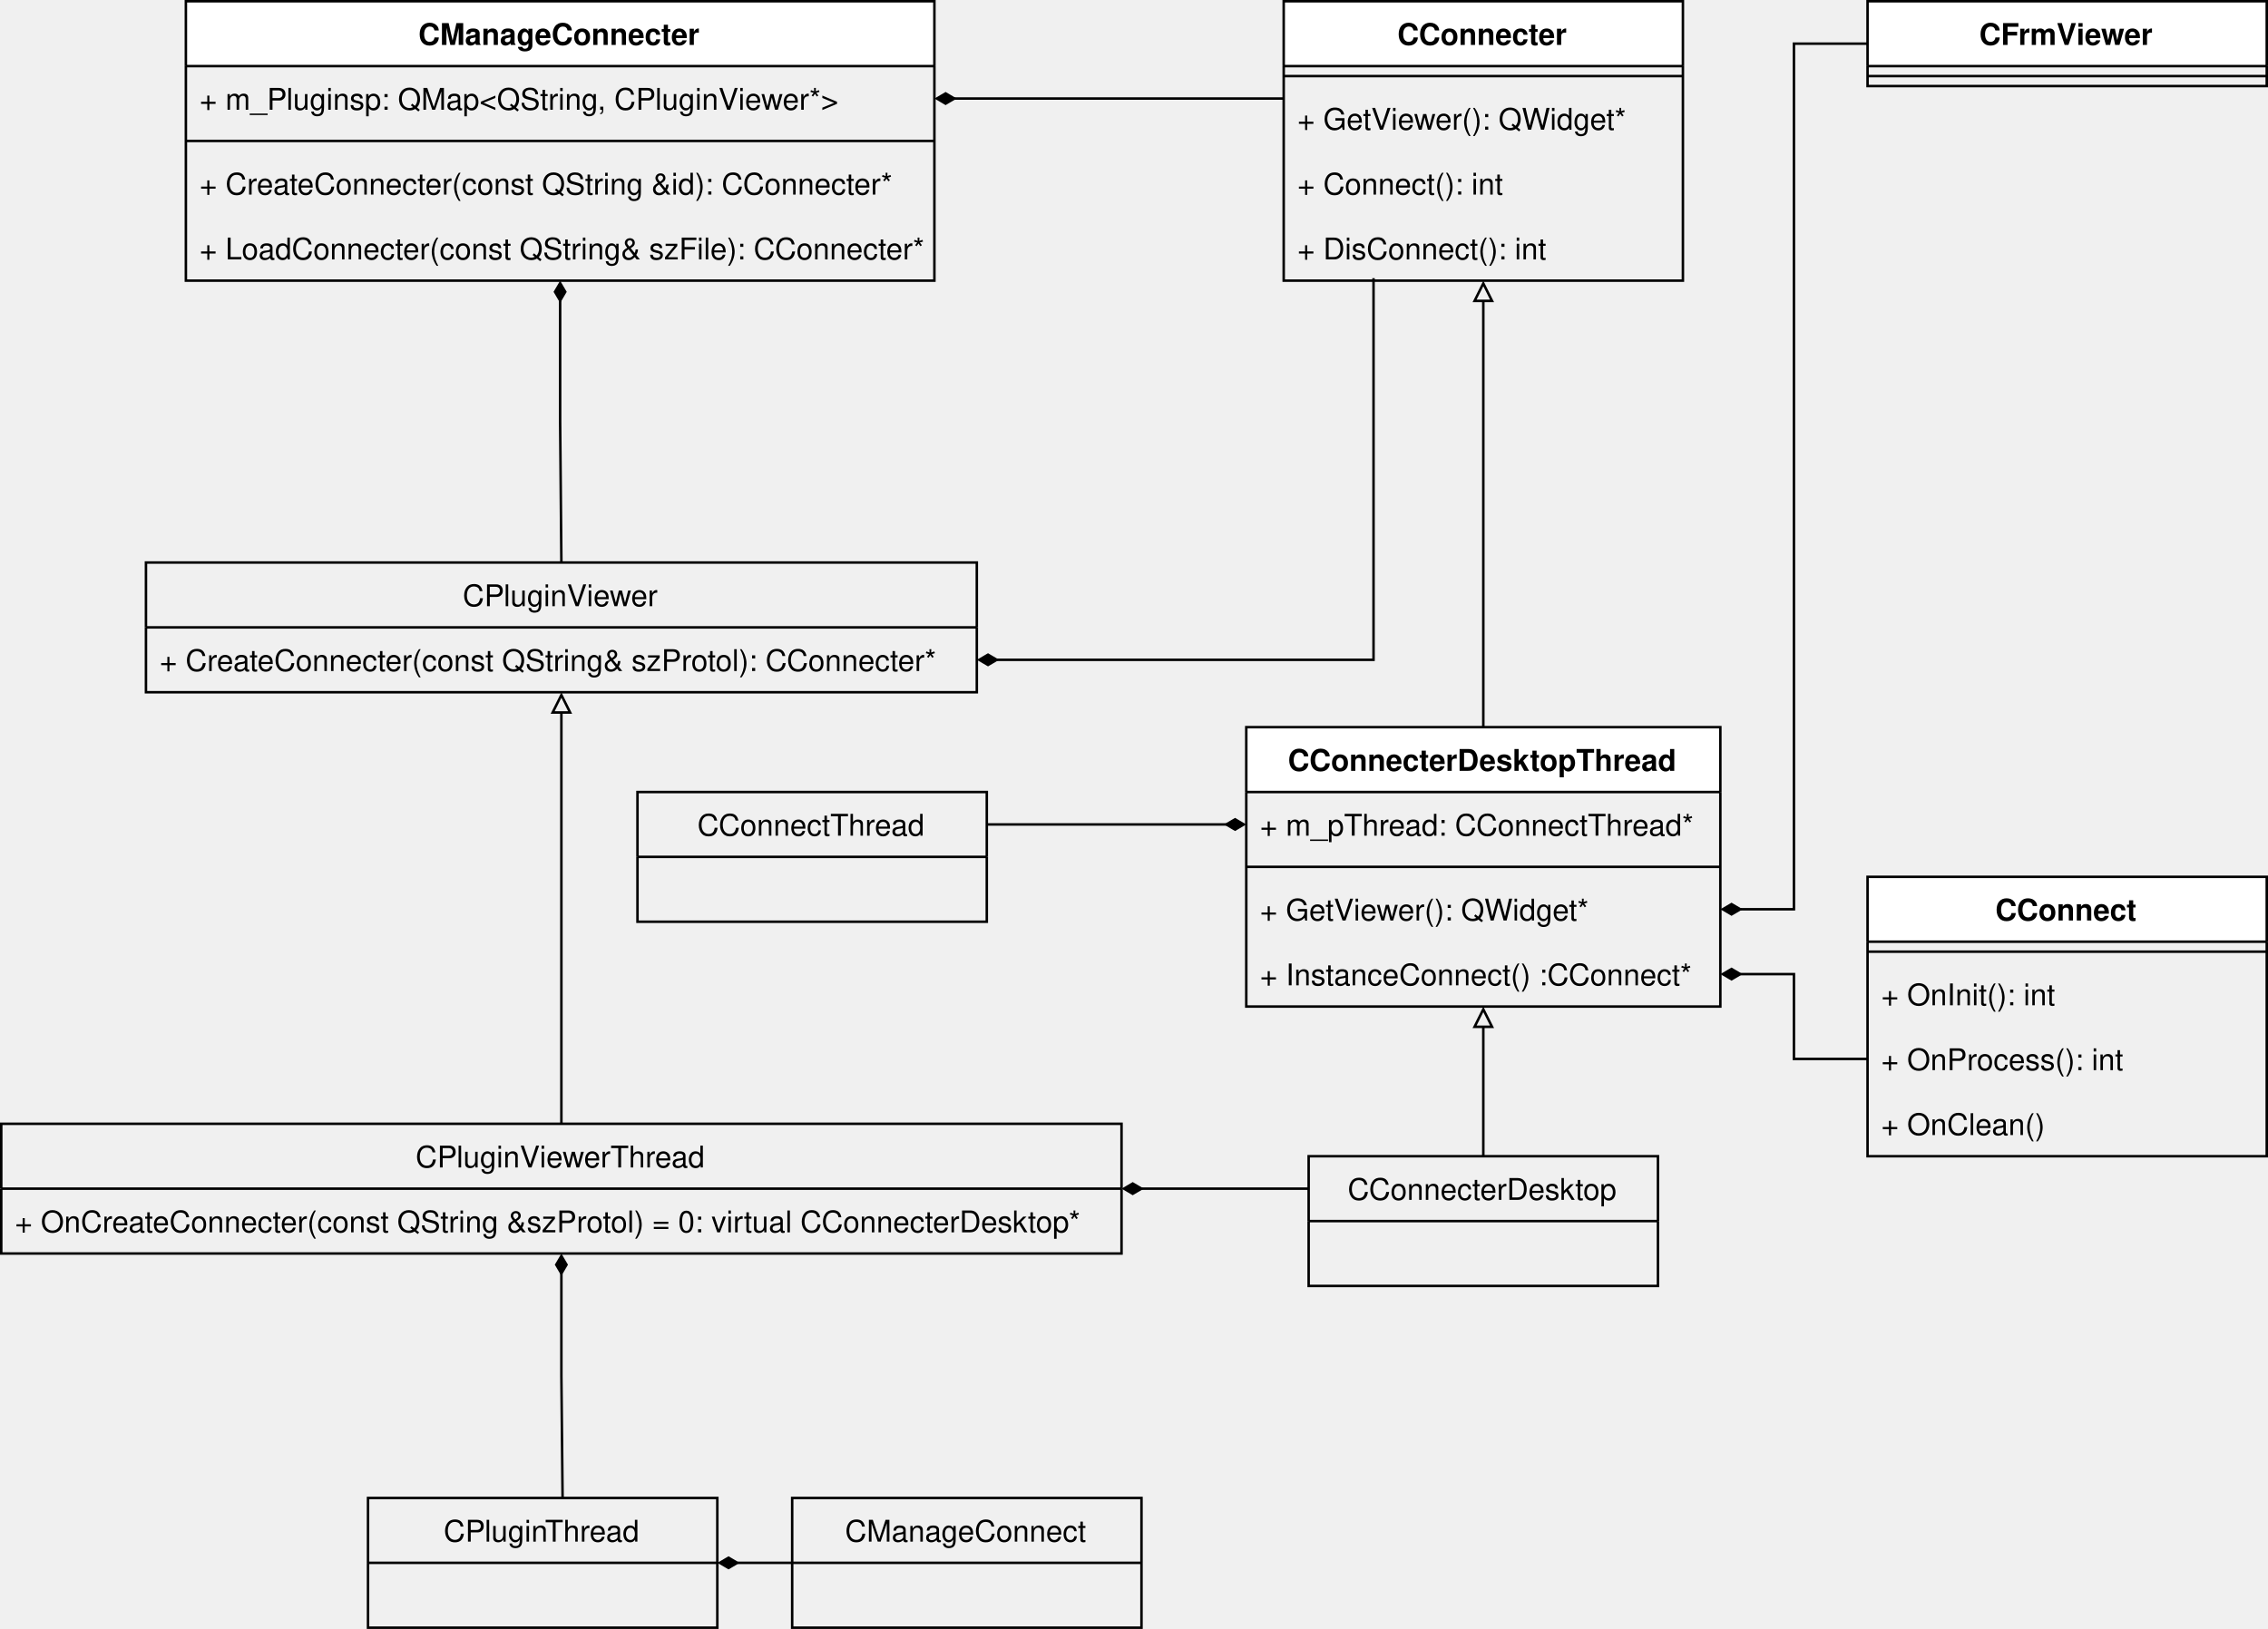
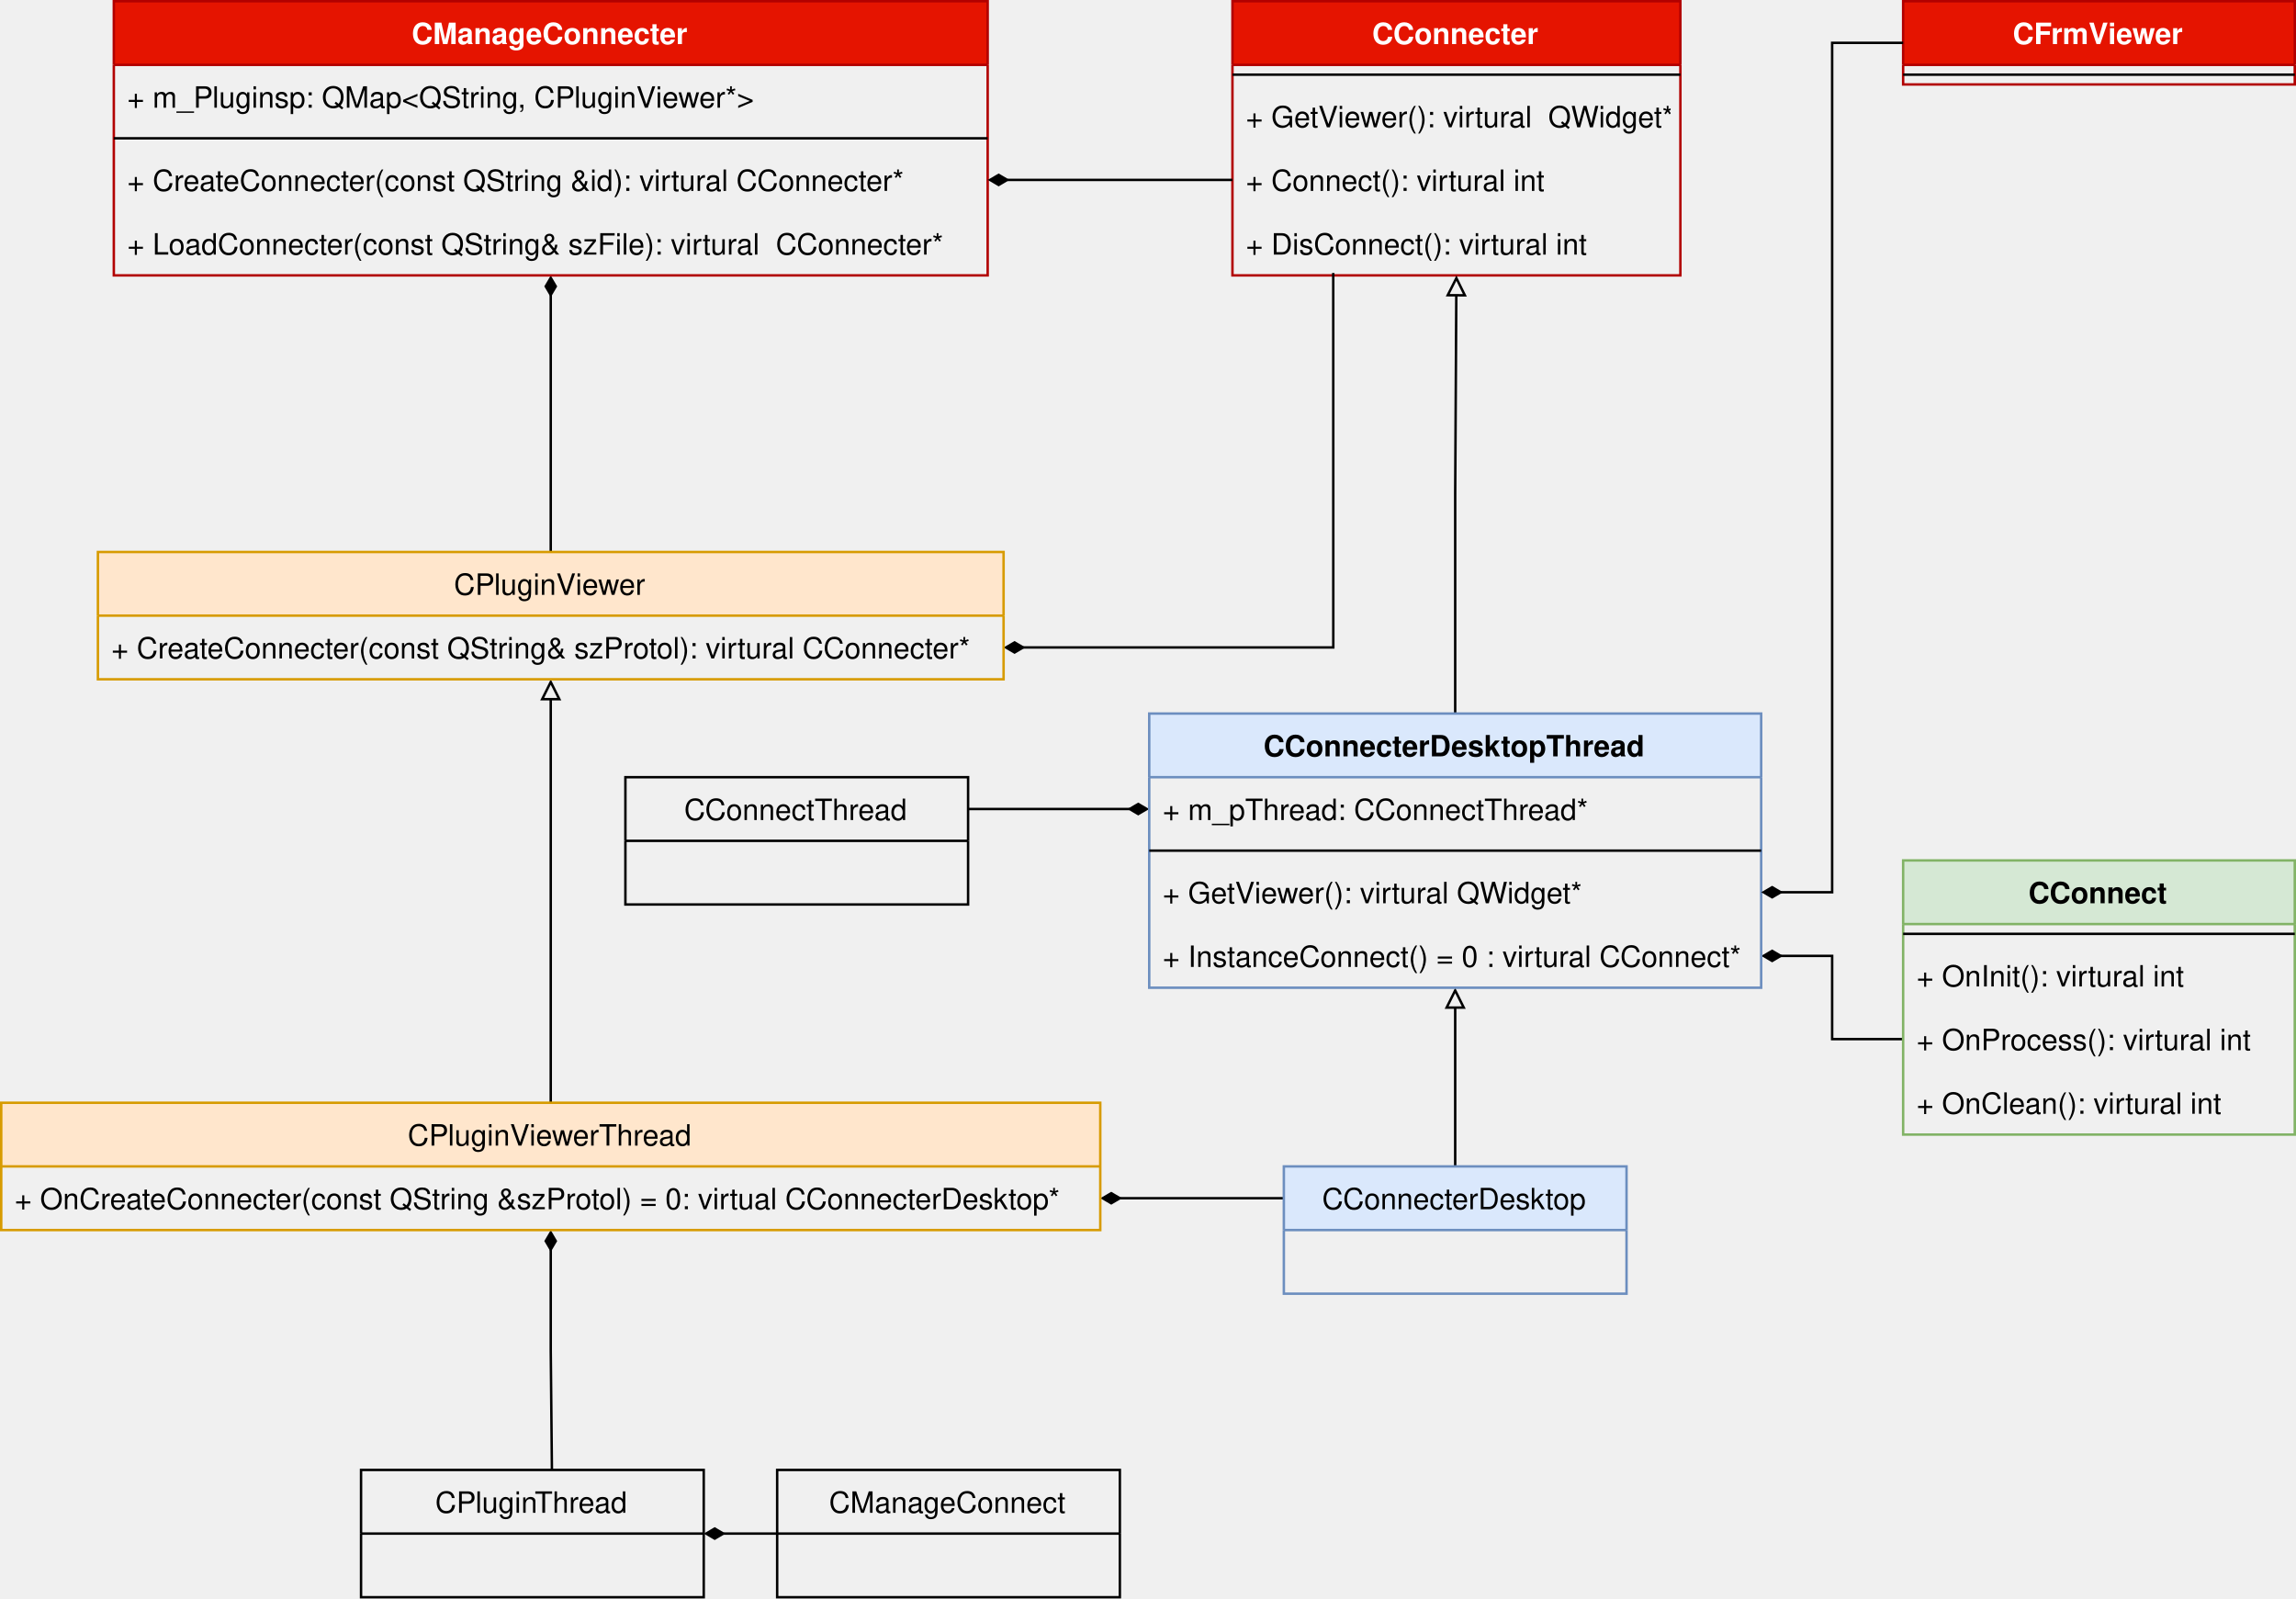
- <svg xmlns="http://www.w3.org/2000/svg" style="background-color: rgb(255, 255, 255);" version="1.1" width="909px" height="653px" viewBox="-0.5 -0.5 909 653" content="&lt;mxfile host=&quot;app.diagrams.net&quot; modified=&quot;2022-01-01T07:28:54.300Z&quot; agent=&quot;5.0 (Windows)&quot; etag=&quot;XxsjDGiBPZWStFEDuYcp&quot; version=&quot;16.1.2&quot; type=&quot;device&quot;&gt;&lt;diagram id=&quot;C5RBs43oDa-KdzZeNtuy&quot; name=&quot;Page-1&quot;&gt;7Vxdc9o4FP01zHQ7Q8ffwGOAJE1LukmTTdqnjIoFqBEWtUUC+fUrYQnbWDYQbJO27mSm6Fq2bJ2jq6N7ZTfM3nRx7oPZ5JK4EDcMzV00zH7DYP+sDvuPW5ahpdUWhrGP3NCkR4Yb9AKFURPWOXJhkKhICcEUzZLGIfE8OKQJG/B98pysNiI42eoMjGHKcDMEOG29Ry6dhNa20YrsHyEaT2TLuiOebwpkZfEkwQS45DlmMk8bZs8nhIa/posexLzzZL/cXyzv8eDROf90HfwC/3U/3365a4YXO9vnlPUj+NCjr7702f3Ll+HF0HN+keX8bux0gvmo2WqLZ6NL2WHQZf0nisSnEzImHsCnkbXrk7nnQn5ZjZWiOgNCZsyoM+NPSOlSkAHMKWGmCZ1icZQ9hr/8Js5fFb7zwgdbFvuL+MH+UpQCCnx6wknBDC4CU+K5txPkyUNnCEdNuLKiRzwYWsTx1YUXiH6Tddnv2A2wUtQ+L8jmd4RBwBWQuT+EOX0v6vH+jlFVgHcOyRSyZ2cVfIgBRU9JPgMxLMbreutTrwhi92doYgibguli/BpmJ3kF1nFjSMVJEX/Yj9hdRKYVq9QMe/g4+dkbnN6Dz6c/Zw9TZxzcdZvWcQiWj/4eRCoYdOFLwk7P6TataHIkcM0BMe+unwCei5Z6l8BjrrMXem3op1AOntEUg1Xfj4hHJeC8SwFGY9bV/SHrUnam2X2CPkXMZZ+IA5TD3B1OEHYHYEnmvKMYLsNHWepOiI9e2GWBhGkFm+CD4SRq3PAzBfA+DFidK4mmvmG6BItExQEIqDAMCcZgFqAf68eYMgyR1yWUkumrPAR/bLjIhVccbVqamRzFmoDkOZrTTGmbJOYzY6vD+MoQBN6YPdi6QV1eS7TXTjen24rmWNcnWgOYIewBCrt8SAcHOpg8NxrjZsPo8vn74QrPGUAB49IJK19fglnDcDCnz/UN9ZE3bhisSa0X1rtD8Bn671mVMV1DGSM0g4quiOaTR8Z7TPzIu4yYv9gwSZJjOKKZFA9mYMjuY7Cq07ciy1fRpdxE2LkjvHJVE+S60Ft5SAooCLnIiTfj7nvV53aX/TFkenw2s/v8Ee2uHpXZH6/uUzZ02bMAtGIqZER/hgFVcjjXJWzn8DJJjW2M3aRQYU7MUBBlA2OMVtiFGEu5qL8K4CmDajWZCURvV1NXU0+hbqZRNxUIY/AD4isSIIoIv74f1t1A/ljg2sZu4LZLwtbMcAI9HzLns56l3g15v3BnIB0Au0cHTPlYRO4/oaPorau/r51AwTxxdpy2SnMCTgZRBgS4OTQRHOFkeGHiENZUKZ0q7WPPF2Z6wujVercSvbu5ZlWoXd3ZV+0eRgarVg+7DvX1wDlEGyrxLU0+2BnTwjmk4brgnfD41wxXtnKv3X3hHJAjbBsHivD3ypBLljQQPl8yQMbJavALBF+hC6sFv5UBfh8FNf7l468Qe6Xhr7xlu719fq80MxIlQ77Hj2VkRmIB7x+YcPm3EfHeT6ltDWPbwlnH49i5VCg7y6HrScloyfxj8WkO9bryt0qkFZgfeQOJNLu1Ixkdq2gyHjTn6Md1MXqSM8YRsq/aEUljp0mjRKldjQNrOskMj22W5sC+3Y+s08GX04uX3rXWuXI/2TejpmW+pflO24eLcsaLs3AXL6cEtuRJUtn3YUr+WMldOx3aiOJcfRg8Mj16O/EhcBtcfpmLk4YiPVbHvwqMf0nxKcVMR0/L406l8S87K0IyfZDkSETEQ1sdJtmyUlqPvYNCZSoqlLdSUsVJ6khoQfAqEqlKeAuIhCrVjtzsWEdCj8cBVTCs2iGeFQ27YD0BvCGMQmKML+aJdPo1FwrngiowVi0XOml1eOZPQ19Qq8BSVWBLT8jAndOgMpVS/O4J1Wa7eu7PHzi/TRbUSe+ikp69HuhVDnTbVqz3qt3v4KjWe/VIzx83v89Iz8p1/+tdeKhOdZaJfZX7HHKzIArwr3wyhEFQ418i/kff6mCoRFyIfw9D4PFVXQ16saAffX+DfKu12vROkSnD16a6K81P58bUtuan5ZKh9FdC28nNErZW7Tuh9h/DxQ+Gkcxbfug4xjZG8tIV9BHrRr4+eis01dMszdsqVzZJW5Vt6FHnZI+8oWe/fPheG3qy8uVKXAskmMINqrveOJBQB8kjxbvO8RdEU6zIiIRoB4c4FMLqj4p6NC29kxzihp1SSaZpplWSTJIVvyMrQxlvfY0w/n4YW0RRglVviGXvnvh7BXbuGDzo5WIVc0pbVKW3Dyd3QtRuozC3sbk7xpZbf+OLK0uxuCrCbaj3zh1lcRXXCnZrP7WgUKAF6uMChUSOQNhBSVhWRUpC2br8QMbb2BNe5f7eN0OAynZW5t5mlpb8u6eGlMvflSA5inJj0ejY6WCrJb11JVODmfVlin+9Pb5NEYlKvt+GXUTTQnn5hHw6BzghNMWW3fcNI+1//i6duYVhey0+s4WmklBFCM0cj5a/W7v2KEV5FGvDn8jI/9Gkpn2U2Okb+GBj2ZLC2vVlDbuqd8ZybzMtKWoxUbCYMOUbWOtv4Ckyt9UO/nR8Kvkdxhr9wtBfp2crQJ8Vo88IhwmM6GPM5un/&lt;/diagram&gt;&lt;/mxfile&gt;">
+ <svg xmlns="http://www.w3.org/2000/svg" style="background-color: rgb(255, 255, 255);" version="1.1" width="938px" height="653px" viewBox="-0.5 -0.5 938 653" content="&lt;mxfile host=&quot;app.diagrams.net&quot; modified=&quot;2022-01-01T12:29:42.880Z&quot; agent=&quot;5.0 (Windows)&quot; etag=&quot;8OP1yVvzumN_NjZ09hiP&quot; version=&quot;16.1.2&quot; type=&quot;github&quot;&gt;&lt;diagram id=&quot;C5RBs43oDa-KdzZeNtuy&quot; name=&quot;Page-1&quot;&gt;7VxtU6M6FP41ndm7Mzq8t/1o8WXdra6uXt29X5wIaRulpAupWn/9DZBQKIG2lhfdxXFGcwgEznly8uScAx3VnL6ceGA2OcM2dDqKZL901MOOQn+0Pv0TSBaRpNtjgrGH7EgkLwVX6BUyocSkc2RDP9WRYOwQNEsLLey60CIpGfA8/JzuNsJOetQZGMOM4MoCTlZ6i2wyiaQ9pbuUf4FoPOEjywZ7vingndmT+BNg4+eESD3qqKaHMYn+m76Y0AmUx/Vye7q4dYaPxsnXS/83+Hfw7fr8Zi+62PE2p8SP4EGXvPnSd18mD+bw6BZ8O3qY3U2NsX8z2NPYo5EF1xe0qfpYE3tkgsfYBc7RUjrw8Ny1YXBVibaWfYYYz6hQpsIHSMiCYQHMCaaiCZk67Ch07YPAsrTpYhdGkmPkOOySPgEe4T1sBKbYta8nyOWHWNfgUhtqhmnQx3PPYs95fPt6bp1arvEbL+Y3Y6Pvz0dMgxIdZAxJgdpYv0BXCZQxvZ9APIXEW9AOHnQAQU9pKAKG6HHcb2k1+g8znNiIRXf9BJw5G8k8Ay4FthnNKehlrOw/o6kDQt2PsEu4wQOVAgeNqaoPLapSeqY6eIIeQXRCHbADJDDzwJogxx6CBZ4HiqJ2sR55azDBHnqllwXcTKHZGB4UI9XjKjiTGd6DPu1zwa0pr4jOwEuq4xD4hAks7Dhg5qP7+DGm1IbIHWBC8JR1GlHcmNjBXqgDFeqyJklMAwn5KPwJ79rDjzBxZKBIUnjGdrALFAhfCoHCju5pKjuHeVs6YNR+XvouVWe+a5LyW0o+uth4PygWgDumKooHlPn12Xi97HCyLmWHo0ZMjQYcihUXEDgInIOfgXT8qG9HuZxBeUcZBH767sKZU1P7FJUHtH15BmYdxXACIF5eEQ+5445Ch5TMqN8Ngs/Q+0y7jElsysTUoKYiGeMzP5VEEBPx6eLAEcmdLP4MWPQ+hmGfQ20p+cFUGogwPXfkhE5vgmwbuqGvJYCACNUB8GYYuSTUuT6gv9QyprSvd/TD4BH1gbxs09+gu0eR7dJnAShEKqRT5hn6RIjhQueyHsOLNDTWIXYVQqW5Q0UAlBUbOyi0XWRjTgvkNxl4Sk0VLovMotfhIrgnZ6yuZq2uCizsgHvoXGAfEYSD63tR3xXLN2VcXdnMuL2KbKvmOAHTg9T5xOvdJyvQS+AMuAOgT2qAaTAXkf1P5CiekEfmHnDCg5IZn/y5dQklo8bYcBGrzCUYObAZYmAXgIYhJgDDKyWdcBU4ptI5aLFTLXZ6TS8nanY9MVti/cGINUdHAa2We+qWtHo3WGktTdnUacRTcBcSKrRvZTxFz1lxTiCJNiCf8haTS2roMSTtSlI6KPiUWweKMpYSYdgoj4aw5SQDCXo5qoIWByXjQEBH68VBNwcHh8jPh0KLhmrQICCYlaFBeMt6bz0TqCUqTx/mZ3A+tQhr/koeO+QkMWot4lYczb93cEA5V8L523G6tTF6nXnxZJC+EArlRenZqRc4nIhxDFXupsilxlNf/BLRnbKzyg+MGr1m4ZIESwI76+Gya/IHviDyM/F/4gZoazl+0FhUBMbuhmA0tLLBuNMKJDfrYuQ0ZpR1oNkGFGvwxUEjNQgaPQsaoZV69TiwPUNNOTBdrcyB/bwdaUfD86PTV/NS6l/YX/Wr0Z6mvqf1TtoGi3zFS6JwEy9Xw5ooVLXab8oNFd63MLZ2CP1HykevJx4EdiegX+rLQUeQsWtjbopqA9gbWaLYmmH14P2owtgad1Oc/vTlDKFWRDnk6mJrel70ZXrH4RTurjjWIlkbcVmzt4pn6y5hOCEUqttbiUIubZS1JPMKssFC85YQZRXyIyVb+bQuytrGV6uDgyCuVvNszwusnVJNANeCy+gahU5wPMgDSRmI8HWhxUjpGBFE22rGSD9LOY+9aeQuWmr5MdK56krZojCfawhgxVNA5VeYiMoTW6JRPAV3SueKzFtVOtfI1p3xNaJ1GaLdqA57tiZyDT3lXjWMGl2Drme3o0LsVLcdNUTb0dY3FM+0j+Mb8rL6391TF7WZ3PqQIKrvECGhujJTUU1XBIULD1vQ91s01IYGUZVHVWgQRyfy3lj57poOBG5b7lMPEEQFHvW6hX7GqDXkt8rMmb41119rgr4wRLg2Qa+XnhkTJ1vVXrpaRJf66UuUl2wVKkT/Y7C4ryjpxO1+31DWITJoXUAPUTUGO7D3AlM5i9KiysGqQdqtraJJnKVuuKJpu4KArSqa8goGSsaTwOuJNa2UDaidKJPgTfbkS7sZVOTEWqQ/IogyGkHDEqb07W7/vur30Lv7etoHKHqGRqldAY3iScHya9Zy6PTadz+Tr/HRfRjBTpZ5p17hyy81+XvJeOF83enlcBGIKtuUZWut00Ug9bkYAVwa8TqV+RCFhzk50+V10smNmFaRBxEXGjayEUvyCr27HbMQsNUSufTbSUchmVjLOrTGiqGFt8Pzz++jgL6JYuh6dj5i0KibUtXGSlcLwZ7HVZtcTpLksZE1pQnGurJnNfRs/FfjC0Atq42a97GS7+4WnytZUtZlydKSvK5wV1Yy/bmjZF3a30tdi+fvLtxVCKgyuGuhByyqlm/M4cQF6O/D4VRe9a6tuJuuIMtQK7nVG4nsvjU18H5ZrLbpuzS8sOSdEBJN8C5NREjanW3JXENV0zVGPVH5Yb2TPxscS38DtLV+adaPk8dNWH/PeX5Al/rg9vL3r9f5+fw/98aKXduH8Pylf/13xf+W+FqlYGua/12X8v0+bS6/Lh3l1pbf6FaP/gc=&lt;/diagram&gt;&lt;/mxfile&gt;">
  <defs>
-     <clipPath id="mx-clip-78-31-292-26-0">
-       <rect x="78" y="31" width="292" height="26" />
+     <clipPath id="mx-clip-50-31-349-26-0">
+       <rect x="50" y="31" width="349" height="26" />
    </clipPath>
-     <clipPath id="mx-clip-78-65-292-26-0">
-       <rect x="78" y="65" width="292" height="26" />
+     <clipPath id="mx-clip-50-65-349-26-0">
+       <rect x="50" y="65" width="349" height="26" />
    </clipPath>
-     <clipPath id="mx-clip-78-91-292-26-0">
-       <rect x="78" y="91" width="292" height="26" />
+     <clipPath id="mx-clip-50-91-349-26-0">
+       <rect x="50" y="91" width="349" height="26" />
    </clipPath>
-     <clipPath id="mx-clip-518-39-152-26-0">
-       <rect x="518" y="39" width="152" height="26" />
+     <clipPath id="mx-clip-507-39-175-26-0">
+       <rect x="507" y="39" width="175" height="26" />
    </clipPath>
-     <clipPath id="mx-clip-518-65-152-26-0">
-       <rect x="518" y="65" width="152" height="26" />
+     <clipPath id="mx-clip-507-65-175-26-0">
+       <rect x="507" y="65" width="175" height="26" />
    </clipPath>
-     <clipPath id="mx-clip-518-91-152-26-0">
-       <rect x="518" y="91" width="152" height="26" />
+     <clipPath id="mx-clip-507-91-175-26-0">
+       <rect x="507" y="91" width="175" height="26" />
    </clipPath>
-     <clipPath id="mx-clip-503-322-182-26-0">
-       <rect x="503" y="322" width="182" height="26" />
+     <clipPath id="mx-clip-473-322-242-26-0">
+       <rect x="473" y="322" width="242" height="26" />
    </clipPath>
-     <clipPath id="mx-clip-503-356-182-26-0">
-       <rect x="503" y="356" width="182" height="26" />
+     <clipPath id="mx-clip-473-356-242-26-0">
+       <rect x="473" y="356" width="242" height="26" />
    </clipPath>
-     <clipPath id="mx-clip-503-382-182-26-0">
-       <rect x="503" y="382" width="182" height="26" />
+     <clipPath id="mx-clip-473-382-242-26-0">
+       <rect x="473" y="382" width="242" height="26" />
    </clipPath>
-     <clipPath id="mx-clip-752-390-152-26-0">
-       <rect x="752" y="390" width="152" height="26" />
+     <clipPath id="mx-clip-781-390-152-26-0">
+       <rect x="781" y="390" width="152" height="26" />
    </clipPath>
-     <clipPath id="mx-clip-752-416-152-26-0">
-       <rect x="752" y="416" width="152" height="26" />
+     <clipPath id="mx-clip-781-416-152-26-0">
+       <rect x="781" y="416" width="152" height="26" />
    </clipPath>
-     <clipPath id="mx-clip-752-442-152-26-0">
-       <rect x="752" y="442" width="152" height="26" />
+     <clipPath id="mx-clip-781-442-152-26-0">
+       <rect x="781" y="442" width="152" height="26" />
    </clipPath>
-     <clipPath id="mx-clip-62-256-325-26-0">
-       <rect x="62" y="256" width="325" height="26" />
+     <clipPath id="mx-clip-44-256-362-26-0">
+       <rect x="44" y="256" width="362" height="26" />
    </clipPath>
    <clipPath id="mx-clip-4-481-441-26-0">
      <rect x="4" y="481" width="441" height="26" />
    </clipPath>
  </defs>
  <g>
-     <path d="M 381.99 39 L 514 39" fill="none" stroke="rgb(0, 0, 0)" stroke-miterlimit="10" pointer-events="stroke" />
-     <path d="M 374.99 39 L 378.49 36.94 L 381.99 39 L 378.49 41.06 Z" fill="rgb(0, 0, 0)" stroke="rgb(0, 0, 0)" stroke-miterlimit="10" pointer-events="all" />
-     <path d="M 224 119.99 L 224 168.5 L 224.5 225" fill="none" stroke="rgb(0, 0, 0)" stroke-miterlimit="10" pointer-events="stroke" />
-     <path d="M 224 112.99 L 226.06 116.49 L 224 119.99 L 221.94 116.49 Z" fill="rgb(0, 0, 0)" stroke="rgb(0, 0, 0)" stroke-miterlimit="10" pointer-events="all" />
-     <path d="M 74 26 L 74 0 L 374 0 L 374 26" fill="rgb(255, 255, 255)" stroke="rgb(0, 0, 0)" stroke-miterlimit="10" pointer-events="all" />
-     <path d="M 74 26 L 74 112 L 374 112 L 374 26" fill="none" stroke="rgb(0, 0, 0)" stroke-miterlimit="10" pointer-events="none" />
-     <path d="M 74 26 L 374 26" fill="none" stroke="rgb(0, 0, 0)" stroke-miterlimit="10" pointer-events="none" />
-     <g fill="rgb(0, 0, 0)" font-family="Helvetica" font-weight="bold" pointer-events="none" text-anchor="middle" font-size="12px">
-       <text x="223.5" y="17.5">CManageConnecter</text>
+     <path d="M 224.5 119.99 L 224.5 225" fill="none" stroke="rgb(0, 0, 0)" stroke-miterlimit="10" pointer-events="stroke" />
+     <path d="M 224.5 112.99 L 226.56 116.49 L 224.5 119.99 L 222.44 116.49 Z" fill="rgb(0, 0, 0)" stroke="rgb(0, 0, 0)" stroke-miterlimit="10" pointer-events="all" />
+     <path d="M 46 26 L 46 0 L 403 0 L 403 26" fill="#e51400" stroke="#b20000" stroke-miterlimit="10" pointer-events="all" />
+     <path d="M 46 26 L 46 112 L 403 112 L 403 26" fill="none" stroke="#b20000" stroke-miterlimit="10" pointer-events="none" />
+     <path d="M 46 26 L 403 26" fill="none" stroke="#b20000" stroke-miterlimit="10" pointer-events="none" />
+     <g fill="#ffffff" font-family="Helvetica" font-weight="bold" pointer-events="none" text-anchor="middle" font-size="12px">
+       <text x="224" y="17.5">CManageConnecter</text>
    </g>
-     <g fill="rgb(0, 0, 0)" font-family="Helvetica" pointer-events="none" clip-path="url(#mx-clip-78-31-292-26-0)" font-size="12px">
-       <text x="79.5" y="43.5">+ m_Pluginsp: QMap&lt;QString, CPluginViewer*&gt;</text>
+     <g fill="rgb(0, 0, 0)" font-family="Helvetica" pointer-events="none" clip-path="url(#mx-clip-50-31-349-26-0)" font-size="12px">
+       <text x="51.5" y="43.5">+ m_Pluginsp: QMap&lt;QString, CPluginViewer*&gt;</text>
    </g>
-     <path d="M 74 56 L 374 56" fill="none" stroke="rgb(0, 0, 0)" stroke-miterlimit="10" pointer-events="none" />
-     <g fill="rgb(0, 0, 0)" font-family="Helvetica" pointer-events="none" clip-path="url(#mx-clip-78-65-292-26-0)" font-size="12px">
-       <text x="79.5" y="77.5">+ CreateConnecter(const QString &amp;id): CConnecter*</text>
+     <path d="M 46 56 L 403 56" fill="none" stroke="rgb(0, 0, 0)" stroke-miterlimit="10" pointer-events="none" />
+     <g fill="rgb(0, 0, 0)" font-family="Helvetica" pointer-events="none" clip-path="url(#mx-clip-50-65-349-26-0)" font-size="12px">
+       <text x="51.5" y="77.5">+ CreateConnecter(const QString &amp;id): virtural  CConnecter*</text>
    </g>
-     <g fill="rgb(0, 0, 0)" font-family="Helvetica" pointer-events="none" clip-path="url(#mx-clip-78-91-292-26-0)" font-size="12px">
-       <text x="79.5" y="103.5">+ LoadConnecter(const QString&amp; szFile): CConnecter*</text>
+     <g fill="rgb(0, 0, 0)" font-family="Helvetica" pointer-events="none" clip-path="url(#mx-clip-50-91-349-26-0)" font-size="12px">
+       <text x="51.5" y="103.5">+ LoadConnecter(const QString&amp; szFile): virtural  CConnecter*</text>
    </g>
-     <path d="M 514 26 L 514 0 L 674 0 L 674 26" fill="rgb(255, 255, 255)" stroke="rgb(0, 0, 0)" stroke-miterlimit="10" pointer-events="none" />
-     <path d="M 514 26 L 514 112 L 674 112 L 674 26" fill="none" stroke="rgb(0, 0, 0)" stroke-miterlimit="10" pointer-events="none" />
-     <path d="M 514 26 L 674 26" fill="none" stroke="rgb(0, 0, 0)" stroke-miterlimit="10" pointer-events="none" />
-     <g fill="rgb(0, 0, 0)" font-family="Helvetica" font-weight="bold" pointer-events="none" text-anchor="middle" font-size="12px">
-       <text x="593.5" y="17.5">CConnecter</text>
+     <path d="M 503 26 L 503 0 L 686 0 L 686 26" fill="#e51400" stroke="#b20000" stroke-miterlimit="10" pointer-events="none" />
+     <path d="M 503 26 L 503 112 L 686 112 L 686 26" fill="none" stroke="#b20000" stroke-miterlimit="10" pointer-events="none" />
+     <path d="M 503 26 L 686 26" fill="none" stroke="#b20000" stroke-miterlimit="10" pointer-events="none" />
+     <g fill="#ffffff" font-family="Helvetica" font-weight="bold" pointer-events="none" text-anchor="middle" font-size="12px">
+       <text x="594" y="17.5">CConnecter</text>
    </g>
-     <path d="M 514 30 L 674 30" fill="none" stroke="rgb(0, 0, 0)" stroke-miterlimit="10" pointer-events="none" />
-     <g fill="rgb(0, 0, 0)" font-family="Helvetica" pointer-events="none" clip-path="url(#mx-clip-518-39-152-26-0)" font-size="12px">
-       <text x="519.5" y="51.5">+ GetViewer(): QWidget*</text>
+     <path d="M 503 30 L 686 30" fill="none" stroke="rgb(0, 0, 0)" stroke-miterlimit="10" pointer-events="none" />
+     <g fill="rgb(0, 0, 0)" font-family="Helvetica" pointer-events="none" clip-path="url(#mx-clip-507-39-175-26-0)" font-size="12px">
+       <text x="508.5" y="51.5">+ GetViewer(): virtural  QWidget*</text>
    </g>
-     <g fill="rgb(0, 0, 0)" font-family="Helvetica" pointer-events="none" clip-path="url(#mx-clip-518-65-152-26-0)" font-size="12px">
-       <text x="519.5" y="77.5">+ Connect(): int</text>
+     <g fill="rgb(0, 0, 0)" font-family="Helvetica" pointer-events="none" clip-path="url(#mx-clip-507-65-175-26-0)" font-size="12px">
+       <text x="508.5" y="77.5">+ Connect(): virtural int</text>
    </g>
-     <g fill="rgb(0, 0, 0)" font-family="Helvetica" pointer-events="none" clip-path="url(#mx-clip-518-91-152-26-0)" font-size="12px">
-       <text x="519.5" y="103.5">+ DisConnect(): int</text>
+     <g fill="rgb(0, 0, 0)" font-family="Helvetica" pointer-events="none" clip-path="url(#mx-clip-507-91-175-26-0)" font-size="12px">
+       <text x="508.5" y="103.5">+ DisConnect(): virtural  int</text>
    </g>
-     <path d="M 594 291 L 594 120.12" fill="none" stroke="rgb(0, 0, 0)" stroke-miterlimit="10" pointer-events="none" />
-     <path d="M 594 113.12 L 597.5 120.12 L 590.5 120.12 Z" fill="none" stroke="rgb(0, 0, 0)" stroke-miterlimit="10" pointer-events="none" />
-     <path d="M 696.99 390 L 718.5 390 L 718.5 424 L 748 424" fill="none" stroke="rgb(0, 0, 0)" stroke-miterlimit="10" pointer-events="none" />
-     <path d="M 689.99 390 L 693.49 387.94 L 696.99 390 L 693.49 392.06 Z" fill="rgb(0, 0, 0)" stroke="rgb(0, 0, 0)" stroke-miterlimit="10" pointer-events="none" />
-     <path d="M 491.01 330 L 395 330" fill="none" stroke="rgb(0, 0, 0)" stroke-miterlimit="10" pointer-events="none" />
-     <path d="M 498.01 330 L 494.51 332.06 L 491.01 330 L 494.51 327.94 Z" fill="rgb(0, 0, 0)" stroke="rgb(0, 0, 0)" stroke-miterlimit="10" pointer-events="none" />
-     <path d="M 594 411.12 L 594 463" fill="none" stroke="rgb(0, 0, 0)" stroke-miterlimit="10" pointer-events="none" />
+     <path d="M 594 291 L 594 201.5 L 594.45 120.12" fill="none" stroke="rgb(0, 0, 0)" stroke-miterlimit="10" pointer-events="none" />
+     <path d="M 594.49 113.12 L 597.95 120.14 L 590.95 120.1 Z" fill="none" stroke="rgb(0, 0, 0)" stroke-miterlimit="10" pointer-events="none" />
+     <path d="M 726.99 390 L 748 390 L 748 424 L 777 424" fill="none" stroke="rgb(0, 0, 0)" stroke-miterlimit="10" pointer-events="none" />
+     <path d="M 719.99 390 L 723.49 387.94 L 726.99 390 L 723.49 392.06 Z" fill="rgb(0, 0, 0)" stroke="rgb(0, 0, 0)" stroke-miterlimit="10" pointer-events="none" />
+     <path d="M 461.01 330 L 395 330" fill="none" stroke="rgb(0, 0, 0)" stroke-miterlimit="10" pointer-events="none" />
+     <path d="M 468.01 330 L 464.51 332.06 L 461.01 330 L 464.51 327.94 Z" fill="rgb(0, 0, 0)" stroke="rgb(0, 0, 0)" stroke-miterlimit="10" pointer-events="none" />
+     <path d="M 594 411.12 L 594 476" fill="none" stroke="rgb(0, 0, 0)" stroke-miterlimit="10" pointer-events="none" />
    <path d="M 594 404.12 L 597.5 411.12 L 590.5 411.12 Z" fill="none" stroke="rgb(0, 0, 0)" stroke-miterlimit="10" pointer-events="none" />
-     <path d="M 499 317 L 499 291 L 689 291 L 689 317" fill="rgb(255, 255, 255)" stroke="rgb(0, 0, 0)" stroke-miterlimit="10" pointer-events="none" />
-     <path d="M 499 317 L 499 403 L 689 403 L 689 317" fill="none" stroke="rgb(0, 0, 0)" stroke-miterlimit="10" pointer-events="none" />
-     <path d="M 499 317 L 689 317" fill="none" stroke="rgb(0, 0, 0)" stroke-miterlimit="10" pointer-events="none" />
+     <path d="M 469 317 L 469 291 L 719 291 L 719 317" fill="#dae8fc" stroke="#6c8ebf" stroke-miterlimit="10" pointer-events="none" />
+     <path d="M 469 317 L 469 403 L 719 403 L 719 317" fill="none" stroke="#6c8ebf" stroke-miterlimit="10" pointer-events="none" />
+     <path d="M 469 317 L 719 317" fill="none" stroke="#6c8ebf" stroke-miterlimit="10" pointer-events="none" />
    <g fill="rgb(0, 0, 0)" font-family="Helvetica" font-weight="bold" pointer-events="none" text-anchor="middle" font-size="12px">
      <text x="593.5" y="308.5">CConnecterDesktopThread</text>
    </g>
-     <g fill="rgb(0, 0, 0)" font-family="Helvetica" pointer-events="none" clip-path="url(#mx-clip-503-322-182-26-0)" font-size="12px">
-       <text x="504.5" y="334.5">+ m_pThread: CConnectThread*</text>
+     <g fill="rgb(0, 0, 0)" font-family="Helvetica" pointer-events="none" clip-path="url(#mx-clip-473-322-242-26-0)" font-size="12px">
+       <text x="474.5" y="334.5">+ m_pThread: CConnectThread*</text>
    </g>
-     <path d="M 499 347 L 689 347" fill="none" stroke="rgb(0, 0, 0)" stroke-miterlimit="10" pointer-events="none" />
-     <g fill="rgb(0, 0, 0)" font-family="Helvetica" pointer-events="none" clip-path="url(#mx-clip-503-356-182-26-0)" font-size="12px">
-       <text x="504.5" y="368.5">+ GetViewer(): QWidget*</text>
+     <path d="M 469 347 L 719 347" fill="none" stroke="rgb(0, 0, 0)" stroke-miterlimit="10" pointer-events="none" />
+     <g fill="rgb(0, 0, 0)" font-family="Helvetica" pointer-events="none" clip-path="url(#mx-clip-473-356-242-26-0)" font-size="12px">
+       <text x="474.5" y="368.5">+ GetViewer(): virtural QWidget*</text>
    </g>
-     <g fill="rgb(0, 0, 0)" font-family="Helvetica" pointer-events="none" clip-path="url(#mx-clip-503-382-182-26-0)" font-size="12px">
-       <text x="504.5" y="394.5">+ InstanceConnect() :CConnect*</text>
+     <g fill="rgb(0, 0, 0)" font-family="Helvetica" pointer-events="none" clip-path="url(#mx-clip-473-382-242-26-0)" font-size="12px">
+       <text x="474.5" y="394.5">+ InstanceConnect() = 0 : virtural CConnect*</text>
    </g>
-     <path d="M 748 26 L 748 0 L 908 0 L 908 26" fill="rgb(255, 255, 255)" stroke="rgb(0, 0, 0)" stroke-miterlimit="10" pointer-events="none" />
-     <path d="M 748 26 L 748 34 L 908 34 L 908 26" fill="none" stroke="rgb(0, 0, 0)" stroke-miterlimit="10" pointer-events="none" />
-     <path d="M 748 26 L 908 26" fill="none" stroke="rgb(0, 0, 0)" stroke-miterlimit="10" pointer-events="none" />
+     <path d="M 777 26 L 777 0 L 937 0 L 937 26" fill="#e51400" stroke="#b20000" stroke-miterlimit="10" pointer-events="none" />
+     <path d="M 777 26 L 777 34 L 937 34 L 937 26" fill="none" stroke="#b20000" stroke-miterlimit="10" pointer-events="none" />
+     <path d="M 777 26 L 937 26" fill="none" stroke="#b20000" stroke-miterlimit="10" pointer-events="none" />
+     <g fill="#ffffff" font-family="Helvetica" font-weight="bold" pointer-events="none" text-anchor="middle" font-size="12px">
+       <text x="856.5" y="17.5">CFrmViewer</text>
+     </g>
+     <path d="M 777 30 L 937 30" fill="none" stroke="rgb(0, 0, 0)" stroke-miterlimit="10" pointer-events="none" />
+     <path d="M 777 377 L 777 351 L 937 351 L 937 377" fill="#d5e8d4" stroke="#82b366" stroke-miterlimit="10" pointer-events="none" />
+     <path d="M 777 377 L 777 463 L 937 463 L 937 377" fill="none" stroke="#82b366" stroke-miterlimit="10" pointer-events="none" />
+     <path d="M 777 377 L 937 377" fill="none" stroke="#82b366" stroke-miterlimit="10" pointer-events="none" />
    <g fill="rgb(0, 0, 0)" font-family="Helvetica" font-weight="bold" pointer-events="none" text-anchor="middle" font-size="12px">
-       <text x="827.5" y="17.5">CFrmViewer</text>
+       <text x="856.5" y="368.5">CConnect</text>
    </g>
-     <path d="M 748 30 L 908 30" fill="none" stroke="rgb(0, 0, 0)" stroke-miterlimit="10" pointer-events="none" />
-     <path d="M 748 377 L 748 351 L 908 351 L 908 377" fill="rgb(255, 255, 255)" stroke="rgb(0, 0, 0)" stroke-miterlimit="10" pointer-events="none" />
-     <path d="M 748 377 L 748 463 L 908 463 L 908 377" fill="none" stroke="rgb(0, 0, 0)" stroke-miterlimit="10" pointer-events="none" />
-     <path d="M 748 377 L 908 377" fill="none" stroke="rgb(0, 0, 0)" stroke-miterlimit="10" pointer-events="none" />
-     <g fill="rgb(0, 0, 0)" font-family="Helvetica" font-weight="bold" pointer-events="none" text-anchor="middle" font-size="12px">
-       <text x="827.5" y="368.5">CConnect</text>
+     <path d="M 777 381 L 937 381" fill="none" stroke="rgb(0, 0, 0)" stroke-miterlimit="10" pointer-events="none" />
+     <g fill="rgb(0, 0, 0)" font-family="Helvetica" pointer-events="none" clip-path="url(#mx-clip-781-390-152-26-0)" font-size="12px">
+       <text x="782.5" y="402.5">+ OnInit(): virtural  int</text>
    </g>
-     <path d="M 748 381 L 908 381" fill="none" stroke="rgb(0, 0, 0)" stroke-miterlimit="10" pointer-events="none" />
-     <g fill="rgb(0, 0, 0)" font-family="Helvetica" pointer-events="none" clip-path="url(#mx-clip-752-390-152-26-0)" font-size="12px">
-       <text x="753.5" y="402.5">+ OnInit(): int</text>
+     <g fill="rgb(0, 0, 0)" font-family="Helvetica" pointer-events="none" clip-path="url(#mx-clip-781-416-152-26-0)" font-size="12px">
+       <text x="782.5" y="428.5">+ OnProcess(): virtural  int</text>
    </g>
-     <g fill="rgb(0, 0, 0)" font-family="Helvetica" pointer-events="none" clip-path="url(#mx-clip-752-416-152-26-0)" font-size="12px">
-       <text x="753.5" y="428.5">+ OnProcess(): int</text>
+     <g fill="rgb(0, 0, 0)" font-family="Helvetica" pointer-events="none" clip-path="url(#mx-clip-781-442-152-26-0)" font-size="12px">
+       <text x="782.5" y="454.5">+ OnClean(): virtural int</text>
    </g>
-     <g fill="rgb(0, 0, 0)" font-family="Helvetica" pointer-events="none" clip-path="url(#mx-clip-752-442-152-26-0)" font-size="12px">
-       <text x="753.5" y="454.5">+ OnClean()</text>
-     </g>
-     <path d="M 696.99 364 L 718.5 364 L 718.5 17 L 748 17" fill="none" stroke="rgb(0, 0, 0)" stroke-miterlimit="10" pointer-events="none" />
-     <path d="M 689.99 364 L 693.49 361.94 L 696.99 364 L 693.49 366.06 Z" fill="rgb(0, 0, 0)" stroke="rgb(0, 0, 0)" stroke-miterlimit="10" pointer-events="none" />
-     <path d="M 398.99 264 L 550 264 L 550 111.01" fill="none" stroke="rgb(0, 0, 0)" stroke-miterlimit="10" pointer-events="none" />
-     <path d="M 391.99 264 L 395.49 261.94 L 398.99 264 L 395.49 266.06 Z" fill="rgb(0, 0, 0)" stroke="rgb(0, 0, 0)" stroke-miterlimit="10" pointer-events="none" />
+     <path d="M 726.99 364 L 748 364 L 748 17 L 777 17" fill="none" stroke="rgb(0, 0, 0)" stroke-miterlimit="10" pointer-events="none" />
+     <path d="M 719.99 364 L 723.49 361.94 L 726.99 364 L 723.49 366.06 Z" fill="rgb(0, 0, 0)" stroke="rgb(0, 0, 0)" stroke-miterlimit="10" pointer-events="none" />
+     <path d="M 417.49 264 L 544.2 264 L 544.18 111.01" fill="none" stroke="rgb(0, 0, 0)" stroke-miterlimit="10" pointer-events="none" />
+     <path d="M 410.49 264 L 413.99 261.94 L 417.49 264 L 413.99 266.06 Z" fill="rgb(0, 0, 0)" stroke="rgb(0, 0, 0)" stroke-miterlimit="10" pointer-events="none" />
    <path d="M 224.5 285.12 L 224.5 450" fill="none" stroke="rgb(0, 0, 0)" stroke-miterlimit="10" pointer-events="none" />
    <path d="M 224.5 278.12 L 228 285.12 L 221 285.12 Z" fill="none" stroke="rgb(0, 0, 0)" stroke-miterlimit="10" pointer-events="none" />
-     <path d="M 58 251 L 58 225 L 391 225 L 391 251" fill="none" stroke="rgb(0, 0, 0)" stroke-miterlimit="10" pointer-events="none" />
-     <path d="M 58 251 L 58 277 L 391 277 L 391 251" fill="none" stroke="rgb(0, 0, 0)" stroke-miterlimit="10" pointer-events="none" />
-     <path d="M 58 251 L 391 251" fill="none" stroke="rgb(0, 0, 0)" stroke-miterlimit="10" pointer-events="none" />
+     <path d="M 39.5 251 L 39.5 225 L 409.5 225 L 409.5 251" fill="#ffe6cc" stroke="#d79b00" stroke-miterlimit="10" pointer-events="none" />
+     <path d="M 39.5 251 L 39.5 277 L 409.5 277 L 409.5 251" fill="none" stroke="#d79b00" stroke-miterlimit="10" pointer-events="none" />
+     <path d="M 39.5 251 L 409.5 251" fill="none" stroke="#d79b00" stroke-miterlimit="10" pointer-events="none" />
    <g fill="rgb(0, 0, 0)" font-family="Helvetica" pointer-events="none" text-anchor="middle" font-size="12px">
      <text x="224" y="242.5">CPluginViewer</text>
    </g>
-     <g fill="rgb(0, 0, 0)" font-family="Helvetica" pointer-events="none" clip-path="url(#mx-clip-62-256-325-26-0)" font-size="12px">
-       <text x="63.5" y="268.5">+ CreateConnecter(const QString&amp; szProtol): CConnecter*</text>
+     <g fill="rgb(0, 0, 0)" font-family="Helvetica" pointer-events="none" clip-path="url(#mx-clip-44-256-362-26-0)" font-size="12px">
+       <text x="45" y="268.5">+ CreateConnecter(const QString&amp; szProtol): virtural CConnecter*</text>
    </g>
    <path d="M 255 343 L 255 317 L 395 317 L 395 343" fill="none" stroke="rgb(0, 0, 0)" stroke-miterlimit="10" pointer-events="none" />
    <path d="M 255 343 L 255 369 L 395 369 L 395 343" fill="none" stroke="rgb(0, 0, 0)" stroke-miterlimit="10" pointer-events="none" />
    <path d="M 255 343 L 395 343" fill="none" stroke="rgb(0, 0, 0)" stroke-miterlimit="10" pointer-events="none" />
    <g fill="rgb(0, 0, 0)" font-family="Helvetica" pointer-events="none" text-anchor="middle" font-size="12px">
      <text x="324.5" y="334.5">CConnectThread</text>
    </g>
    <path d="M 224.5 509.99 L 224.5 551 L 224.98 600" fill="none" stroke="rgb(0, 0, 0)" stroke-miterlimit="10" pointer-events="none" />
    <path d="M 224.5 502.99 L 226.56 506.49 L 224.5 509.99 L 222.44 506.49 Z" fill="rgb(0, 0, 0)" stroke="rgb(0, 0, 0)" stroke-miterlimit="10" pointer-events="none" />
-     <path d="M 456.99 476 L 524 476" fill="none" stroke="rgb(0, 0, 0)" stroke-miterlimit="10" pointer-events="none" />
-     <path d="M 449.99 476 L 453.49 473.94 L 456.99 476 L 453.49 478.06 Z" fill="rgb(0, 0, 0)" stroke="rgb(0, 0, 0)" stroke-miterlimit="10" pointer-events="none" />
-     <path d="M 0 476 L 0 450 L 449 450 L 449 476" fill="none" stroke="rgb(0, 0, 0)" stroke-miterlimit="10" pointer-events="none" />
-     <path d="M 0 476 L 0 502 L 449 502 L 449 476" fill="none" stroke="rgb(0, 0, 0)" stroke-miterlimit="10" pointer-events="none" />
-     <path d="M 0 476 L 449 476" fill="none" stroke="rgb(0, 0, 0)" stroke-miterlimit="10" pointer-events="none" />
+     <path d="M 456.99 489 L 524 489" fill="none" stroke="rgb(0, 0, 0)" stroke-miterlimit="10" pointer-events="none" />
+     <path d="M 449.99 489 L 453.49 486.94 L 456.99 489 L 453.49 491.06 Z" fill="rgb(0, 0, 0)" stroke="rgb(0, 0, 0)" stroke-miterlimit="10" pointer-events="none" />
+     <path d="M 0 476 L 0 450 L 449 450 L 449 476" fill="#ffe6cc" stroke="#d79b00" stroke-miterlimit="10" pointer-events="none" />
+     <path d="M 0 476 L 0 502 L 449 502 L 449 476" fill="none" stroke="#d79b00" stroke-miterlimit="10" pointer-events="none" />
+     <path d="M 0 476 L 449 476" fill="none" stroke="#d79b00" stroke-miterlimit="10" pointer-events="none" />
    <g fill="rgb(0, 0, 0)" font-family="Helvetica" pointer-events="none" text-anchor="middle" font-size="12px">
      <text x="224" y="467.5">CPluginViewerThread</text>
    </g>
    <g fill="rgb(0, 0, 0)" font-family="Helvetica" pointer-events="none" clip-path="url(#mx-clip-4-481-441-26-0)" font-size="12px">
      <text x="5.5" y="493.5">+ OnCreateConnecter(const QString &amp;szProtol) = 0: virtual CConnecterDesktop* </text>
    </g>
-     <path d="M 524 489 L 524 463 L 664 463 L 664 489" fill="none" stroke="rgb(0, 0, 0)" stroke-miterlimit="10" pointer-events="none" />
-     <path d="M 524 489 L 524 515 L 664 515 L 664 489" fill="none" stroke="rgb(0, 0, 0)" stroke-miterlimit="10" pointer-events="none" />
-     <path d="M 524 489 L 664 489" fill="none" stroke="rgb(0, 0, 0)" stroke-miterlimit="10" pointer-events="none" />
+     <path d="M 524 502 L 524 476 L 664 476 L 664 502" fill="#dae8fc" stroke="#6c8ebf" stroke-miterlimit="10" pointer-events="none" />
+     <path d="M 524 502 L 524 528 L 664 528 L 664 502" fill="none" stroke="#6c8ebf" stroke-miterlimit="10" pointer-events="none" />
+     <path d="M 524 502 L 664 502" fill="none" stroke="#6c8ebf" stroke-miterlimit="10" pointer-events="none" />
    <g fill="rgb(0, 0, 0)" font-family="Helvetica" pointer-events="none" text-anchor="middle" font-size="12px">
-       <text x="593.5" y="480.5">CConnecterDesktop</text>
+       <text x="593.5" y="493.5">CConnecterDesktop</text>
    </g>
    <path d="M 294.99 626 L 307 626 L 297 626 L 317 626" fill="none" stroke="rgb(0, 0, 0)" stroke-miterlimit="10" pointer-events="none" />
    <path d="M 287.99 626 L 291.49 623.94 L 294.99 626 L 291.49 628.06 Z" fill="rgb(0, 0, 0)" stroke="rgb(0, 0, 0)" stroke-miterlimit="10" pointer-events="none" />
    <path d="M 147 626 L 147 600 L 287 600 L 287 626" fill="none" stroke="rgb(0, 0, 0)" stroke-miterlimit="10" pointer-events="none" />
    <path d="M 147 626 L 147 652 L 287 652 L 287 626" fill="none" stroke="rgb(0, 0, 0)" stroke-miterlimit="10" pointer-events="none" />
    <path d="M 147 626 L 287 626" fill="none" stroke="rgb(0, 0, 0)" stroke-miterlimit="10" pointer-events="none" />
    <g fill="rgb(0, 0, 0)" font-family="Helvetica" pointer-events="none" text-anchor="middle" font-size="12px">
      <text x="216.5" y="617.5">CPluginThread</text>
    </g>
    <path d="M 317 626 L 317 600 L 457 600 L 457 626" fill="none" stroke="rgb(0, 0, 0)" stroke-miterlimit="10" pointer-events="none" />
    <path d="M 317 626 L 317 652 L 457 652 L 457 626" fill="none" stroke="rgb(0, 0, 0)" stroke-miterlimit="10" pointer-events="none" />
    <path d="M 317 626 L 457 626" fill="none" stroke="rgb(0, 0, 0)" stroke-miterlimit="10" pointer-events="none" />
    <g fill="rgb(0, 0, 0)" font-family="Helvetica" pointer-events="none" text-anchor="middle" font-size="12px">
      <text x="386.5" y="617.5">CManageConnect</text>
    </g>
+     <path d="M 410.99 73 L 503 73" fill="none" stroke="rgb(0, 0, 0)" stroke-miterlimit="10" pointer-events="none" />
+     <path d="M 403.99 73 L 407.49 70.94 L 410.99 73 L 407.49 75.06 Z" fill="rgb(0, 0, 0)" stroke="rgb(0, 0, 0)" stroke-miterlimit="10" pointer-events="none" />
  </g>
</svg>
